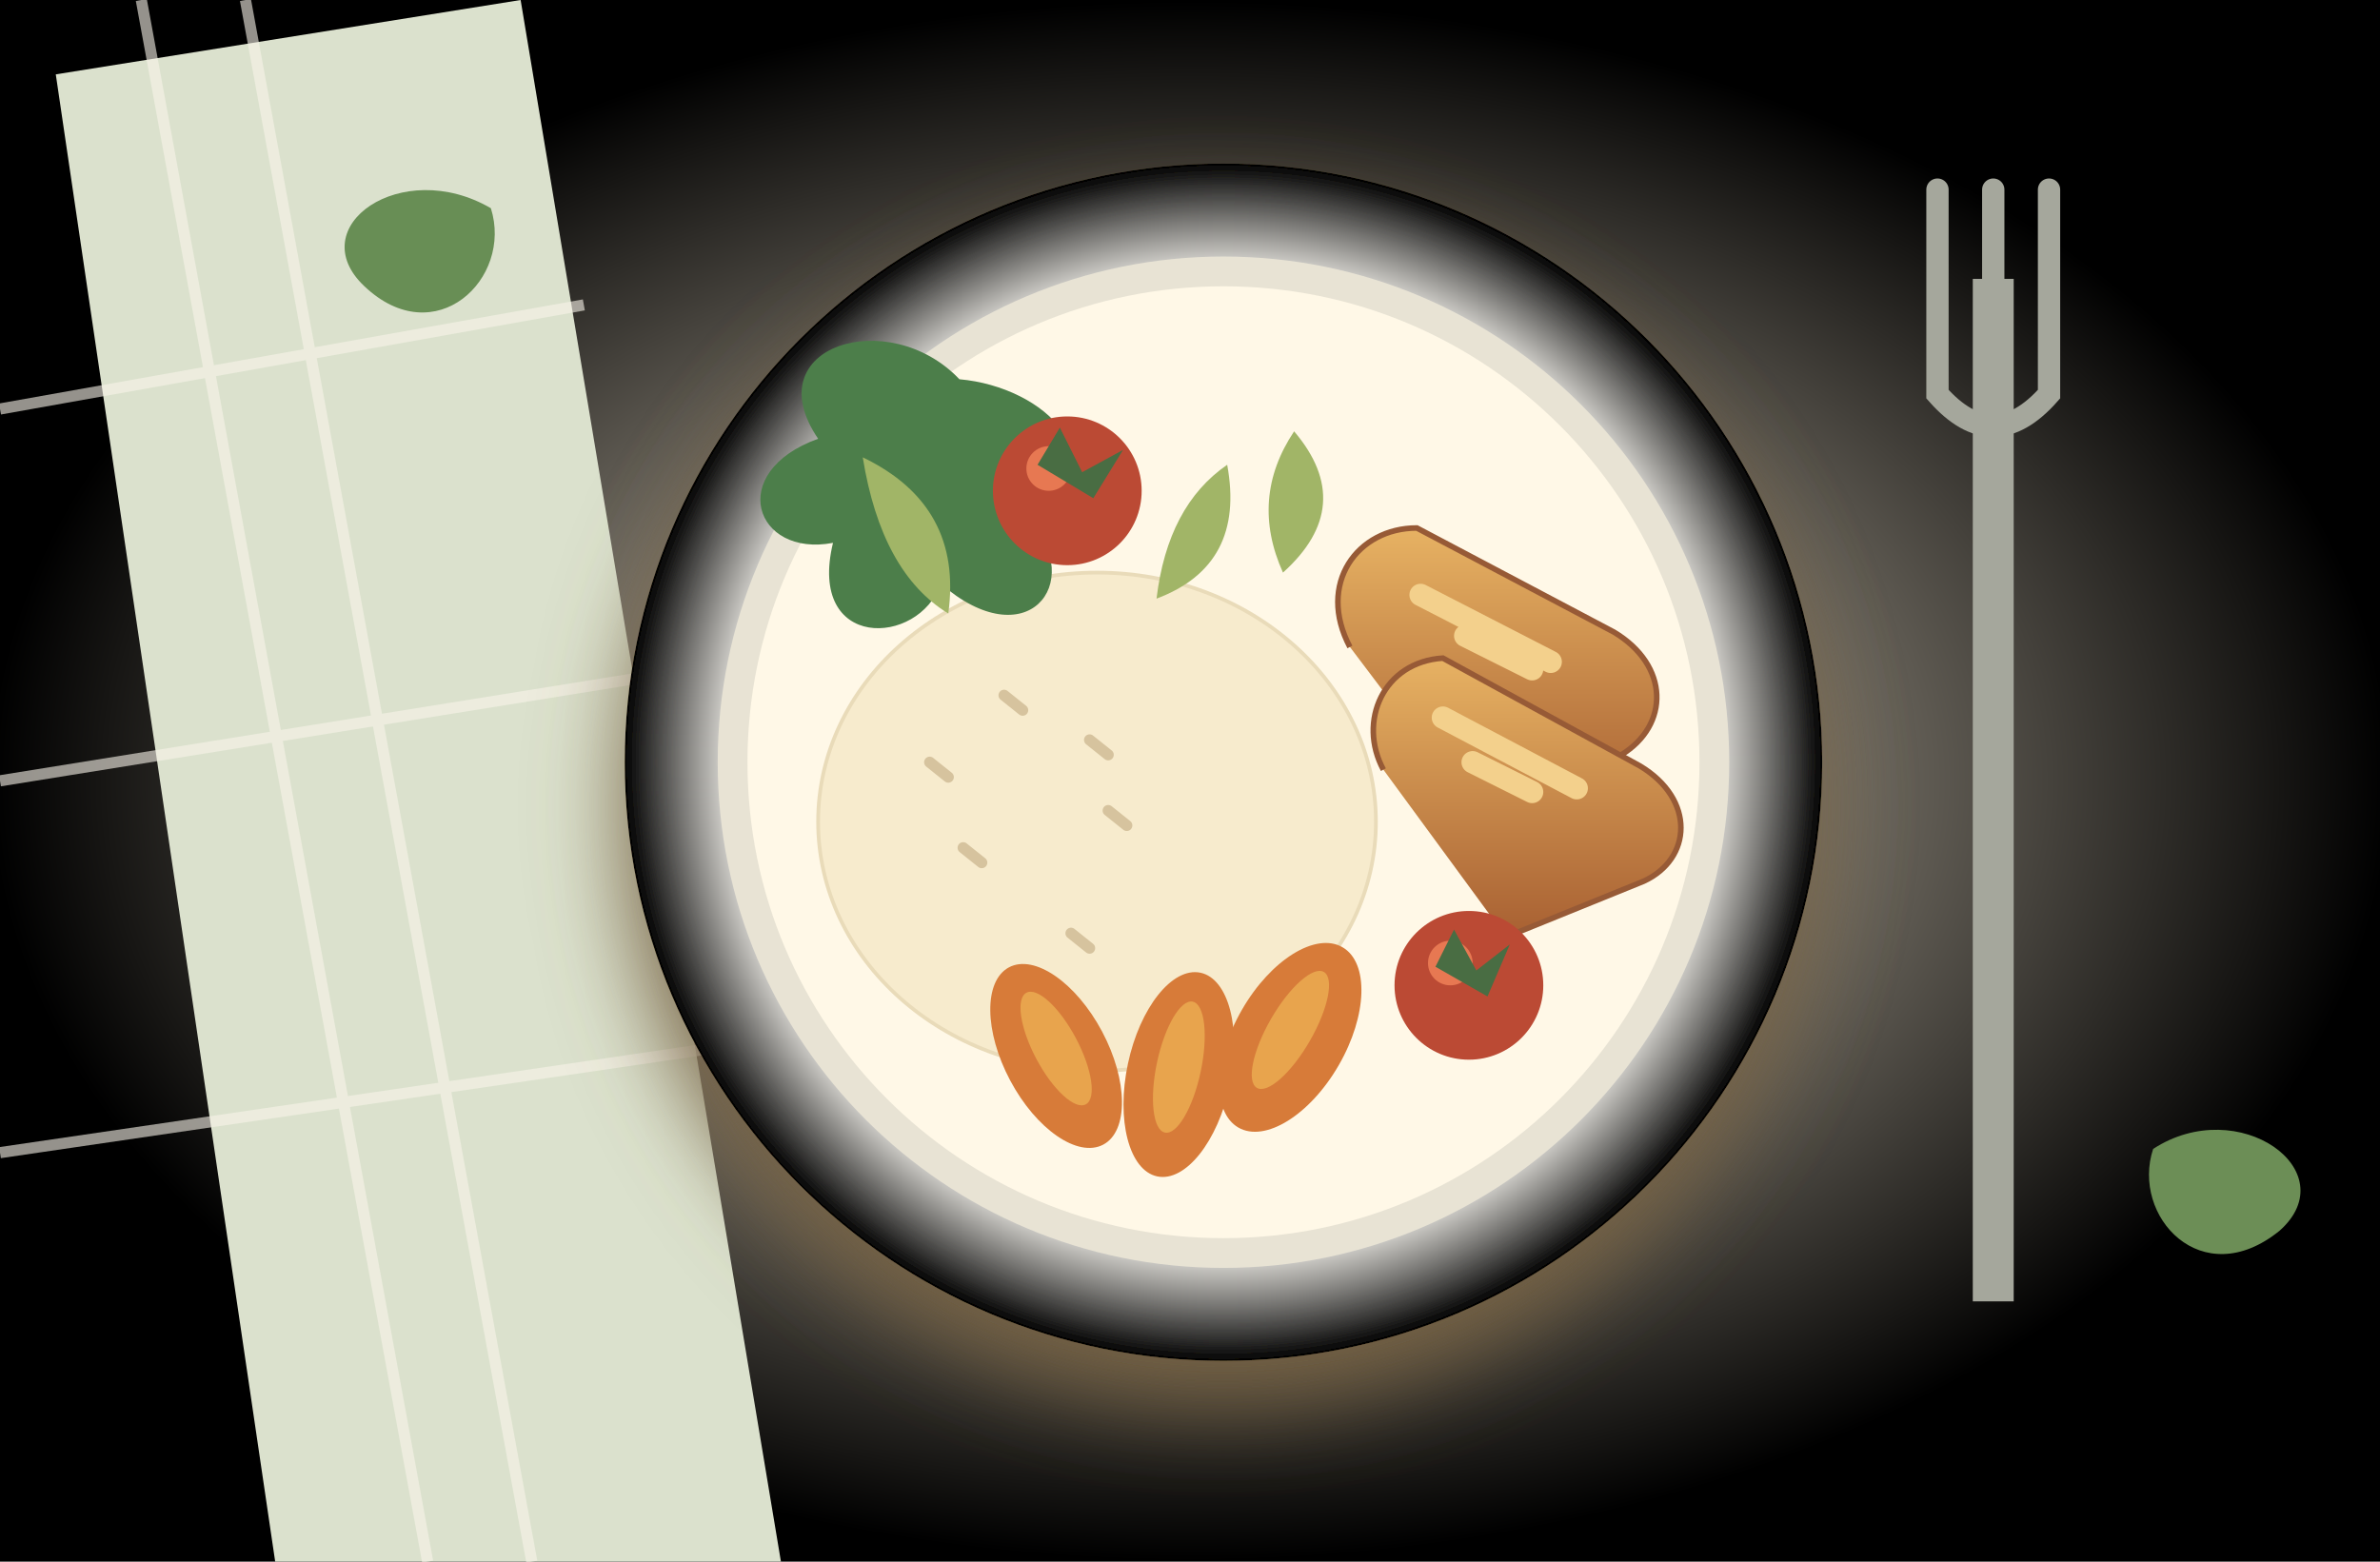
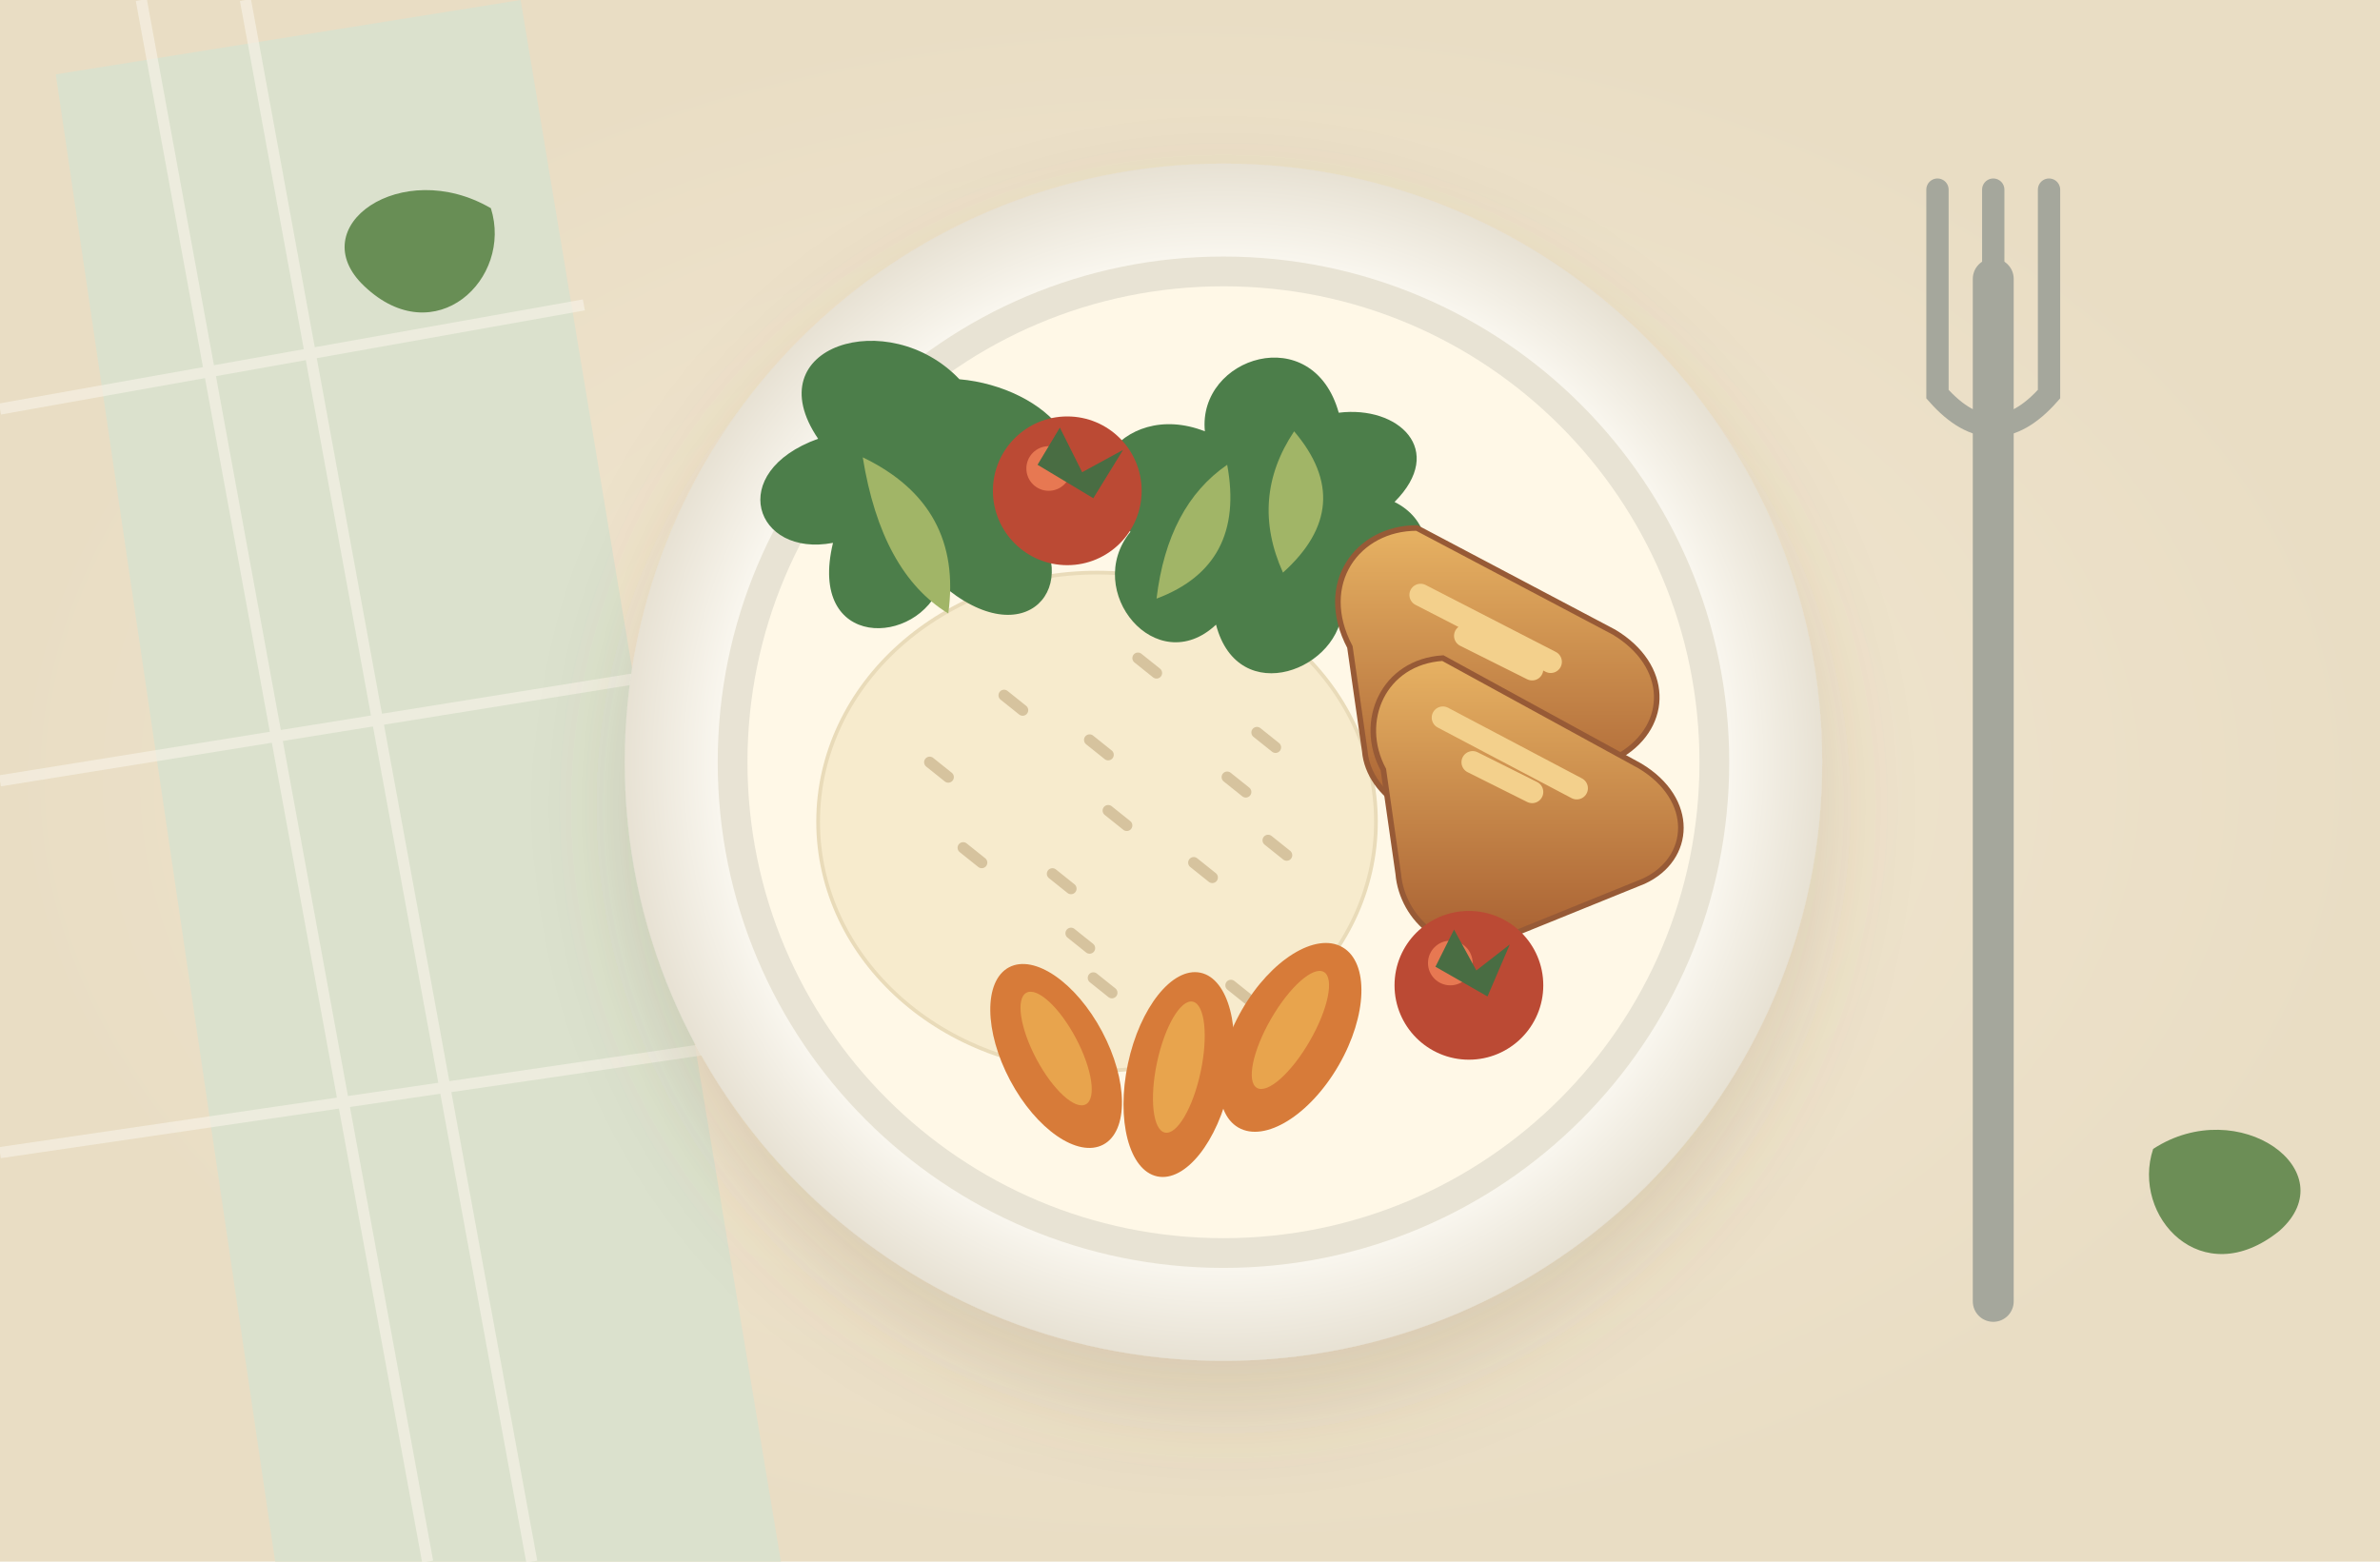
<svg xmlns="http://www.w3.org/2000/svg" viewBox="0 0 640 420">
  <defs>
    <radialGradient id="bg">
      <stop stop-color="#F4E9D4" />
-       <stop offset="1" stopcolor="#E9DDC4" />
+       <stop offset="1" stop-color="#E9DDC4" />
    </radialGradient>
    <radialGradient id="plate">
      <stop stop-color="#FFFFFF" />
      <stop offset=".8" stop-color="#FEFCF6" />
-       <stop offset="1" stopcolor="#E7E1D3" />
+       <stop offset="1" stop-color="#E7E1D3" />
    </radialGradient>
    <linearGradient id="bread" x2="0" y2="1">
      <stop stop-color="#E7B263" />
      <stop offset="1" stop-color="#A86032" />
    </linearGradient>
    <filter id="shadow" x="-.3" y="-.3" width="1.6" height="1.6">
-       <feDropShadow dx="0" dy="12" stdDeviation="12" flood-color="#776344" floodopacity=".17" />
+       <feDropShadow dx="0" dy="12" stdDeviation="12" flood-color="#776344" flood-opacity=".17" />
    </filter>
  </defs>
  <rect width="640" height="420" fill="url(#bg)" />
  <path d="M15 20 140 0l70 420H74Z" fill="#DBE1CD" />
  <path d="m38 0 77 420M66 0l77 420M0 110l157-28M0 210l174-28M0 310l191-28" stroke="#F8F4E9" stroke-width="3" opacity=".6" />
  <g filter="url(#shadow)">
    <circle cx="329" cy="205" r="161" fill="url(#plate)" />
    <circle cx="329" cy="205" r="136" fill="#E8E3D4" />
    <circle cx="329" cy="205" r="128" fill="#FFF8E7" />
  </g>
  <g fill="#F7EBCD" stroke="#E9DBB9" stroke-width="1">
    <ellipse cx="295" cy="221" rx="75" ry="67" />
-     <path d="m250 205 5 4m15-22 5 4m18 8 5 4m-39 25 5 4m34-14 5 4m-15 29 5 4m28- 23 5 4m-20-59 5 4m27 16 5 4m-2 25 5 4m-52 33 5 4m32-2 5 4m-6-60 5 4m-52 22 5 4" stroke="#D6C39E" stroke-width="3" stroke-linecap="round" />
+     <path d="m250 205 5 4m15-22 5 4m18 8 5 4m-39 25 5 4m34-14 5 4m-15 29 5 4m28-23 5 4m-20-59 5 4m27 16 5 4m-2 25 5 4m-52 33 5 4m32-2 5 4m-6-60 5 4m-52 22 5 4" stroke="#D6C39E" stroke-width="3" stroke-linecap="round" />
  </g>
  <g fill="#4C7E4A">
    <path d="M258 102c-19-20-55-9-38 16-25 9-17 32 4 28-7 29 23 28 29 11 23 20 39 0 24-17 25-16 4-36-19-38Z" />
-     <path d="M360 111c-7-25-38- 15-36 5-23-9-39 16-20 27-13 16 7 40 23 25 6 23 34 12 34-5 19 9 32-19 14-28 14- 14 1-26-15-24Z" />
+     <path d="M360 111c-7-25-38-15-36 5-23-9-39 16-20 27-13 16 7 40 23 25 6 23 34 12 34-5 19 9 32-19 14-28 14-14 1-26-15-24Z" />
  </g>
  <g fill="#A1B567">
    <path d="M232 123q27 13 23 42-18-11-23-42Z" />
    <path d="M330 125q-16 11-19 36 24-9 19-36Z" />
    <path d="M348 116q-12 18-3 38 20-18 3-38Z" />
  </g>
  <g fill="url(#bread)" stroke="#975A36" stroke-width="1.5">
-     <path d="M363 174c-9-17 2-32 18-32l53 28c15 9 15 25 2 33l-39 16c-14 5-29-5- 30-17Z" />
-     <path d="M372 207c-7-13 0-29 16-30l53 29c15 9 14 25 1 31l-37 15c-16 7-28-5- 29-17Z" />
+     <path d="M363 174c-9-17 2-32 18-32l53 28c15 9 15 25 2 33l-39 16c-14 5-29-5-30-17Z" />
+     <path d="M372 207c-7-13 0-29 16-30l53 29c15 9 14 25 1 31l-37 15c-16 7-28-5-29-17Z" />
  </g>
  <g stroke="#F3D08C" stroke-width="6" stroke-linecap="round">
    <path d="m382 160 35 18m-23-7 18 9m-24 13 36 19m-28-7 16 8" />
  </g>
  <g fill="#D77B39">
    <ellipse cx="284" cy="284" rx="14" ry="27" transform="rotate(-28 284 284)" />
    <ellipse cx="317" cy="289" rx="14" ry="28" transform="rotate(12 317 289)" />
    <ellipse cx="347" cy="279" rx="15" ry="28" transform="rotate(30 347 279)" />
  </g>
  <g fill="#E8A44D">
    <ellipse cx="284" cy="282" rx="6" ry="17" transform="rotate(-28 284 282)" />
    <ellipse cx="317" cy="287" rx="6" ry="18" transform="rotate(12 317 287)" />
    <ellipse cx="347" cy="277" rx="6" ry="18" transform="rotate(30 347 277)" />
  </g>
  <g fill="#BB4A34">
    <circle cx="287" cy="132" r="20" />
    <circle cx="395" cy="265" r="20" />
  </g>
  <g fill="#E77852">
    <circle cx="282" cy="126" r="6" />
    <circle cx="390" cy="259" r="6" />
  </g>
  <g fill="#496D43">
    <path d="m285 115 6 12 11-6-8 13-15-9Z" />
    <path d="m391 250 6 11 9-7-6 14-14-8Z" />
  </g>
-   <path d="M536 75v275" stroke="#A5A79C" stroke-width="11" strokelinecap="round" />
+   <path d="M536 75v275" stroke="#A5A79C" stroke-width="11" stroke-linecap="round" />
  <path d="M521 51v55q15 17 30 0V51m-15 0v56" fill="none" stroke="#A5A79C" stroke-width="6" stroke-linecap="round" />
  <path d="M132 56c-24-14-51 5-34 21 19 18 40-2 34-21Z" fill="#688E55" />
  <path d="M579 309c23-15 52 6 34 22-21 17-40-4-34-22Z" fill="#6C8E56" />
</svg>
